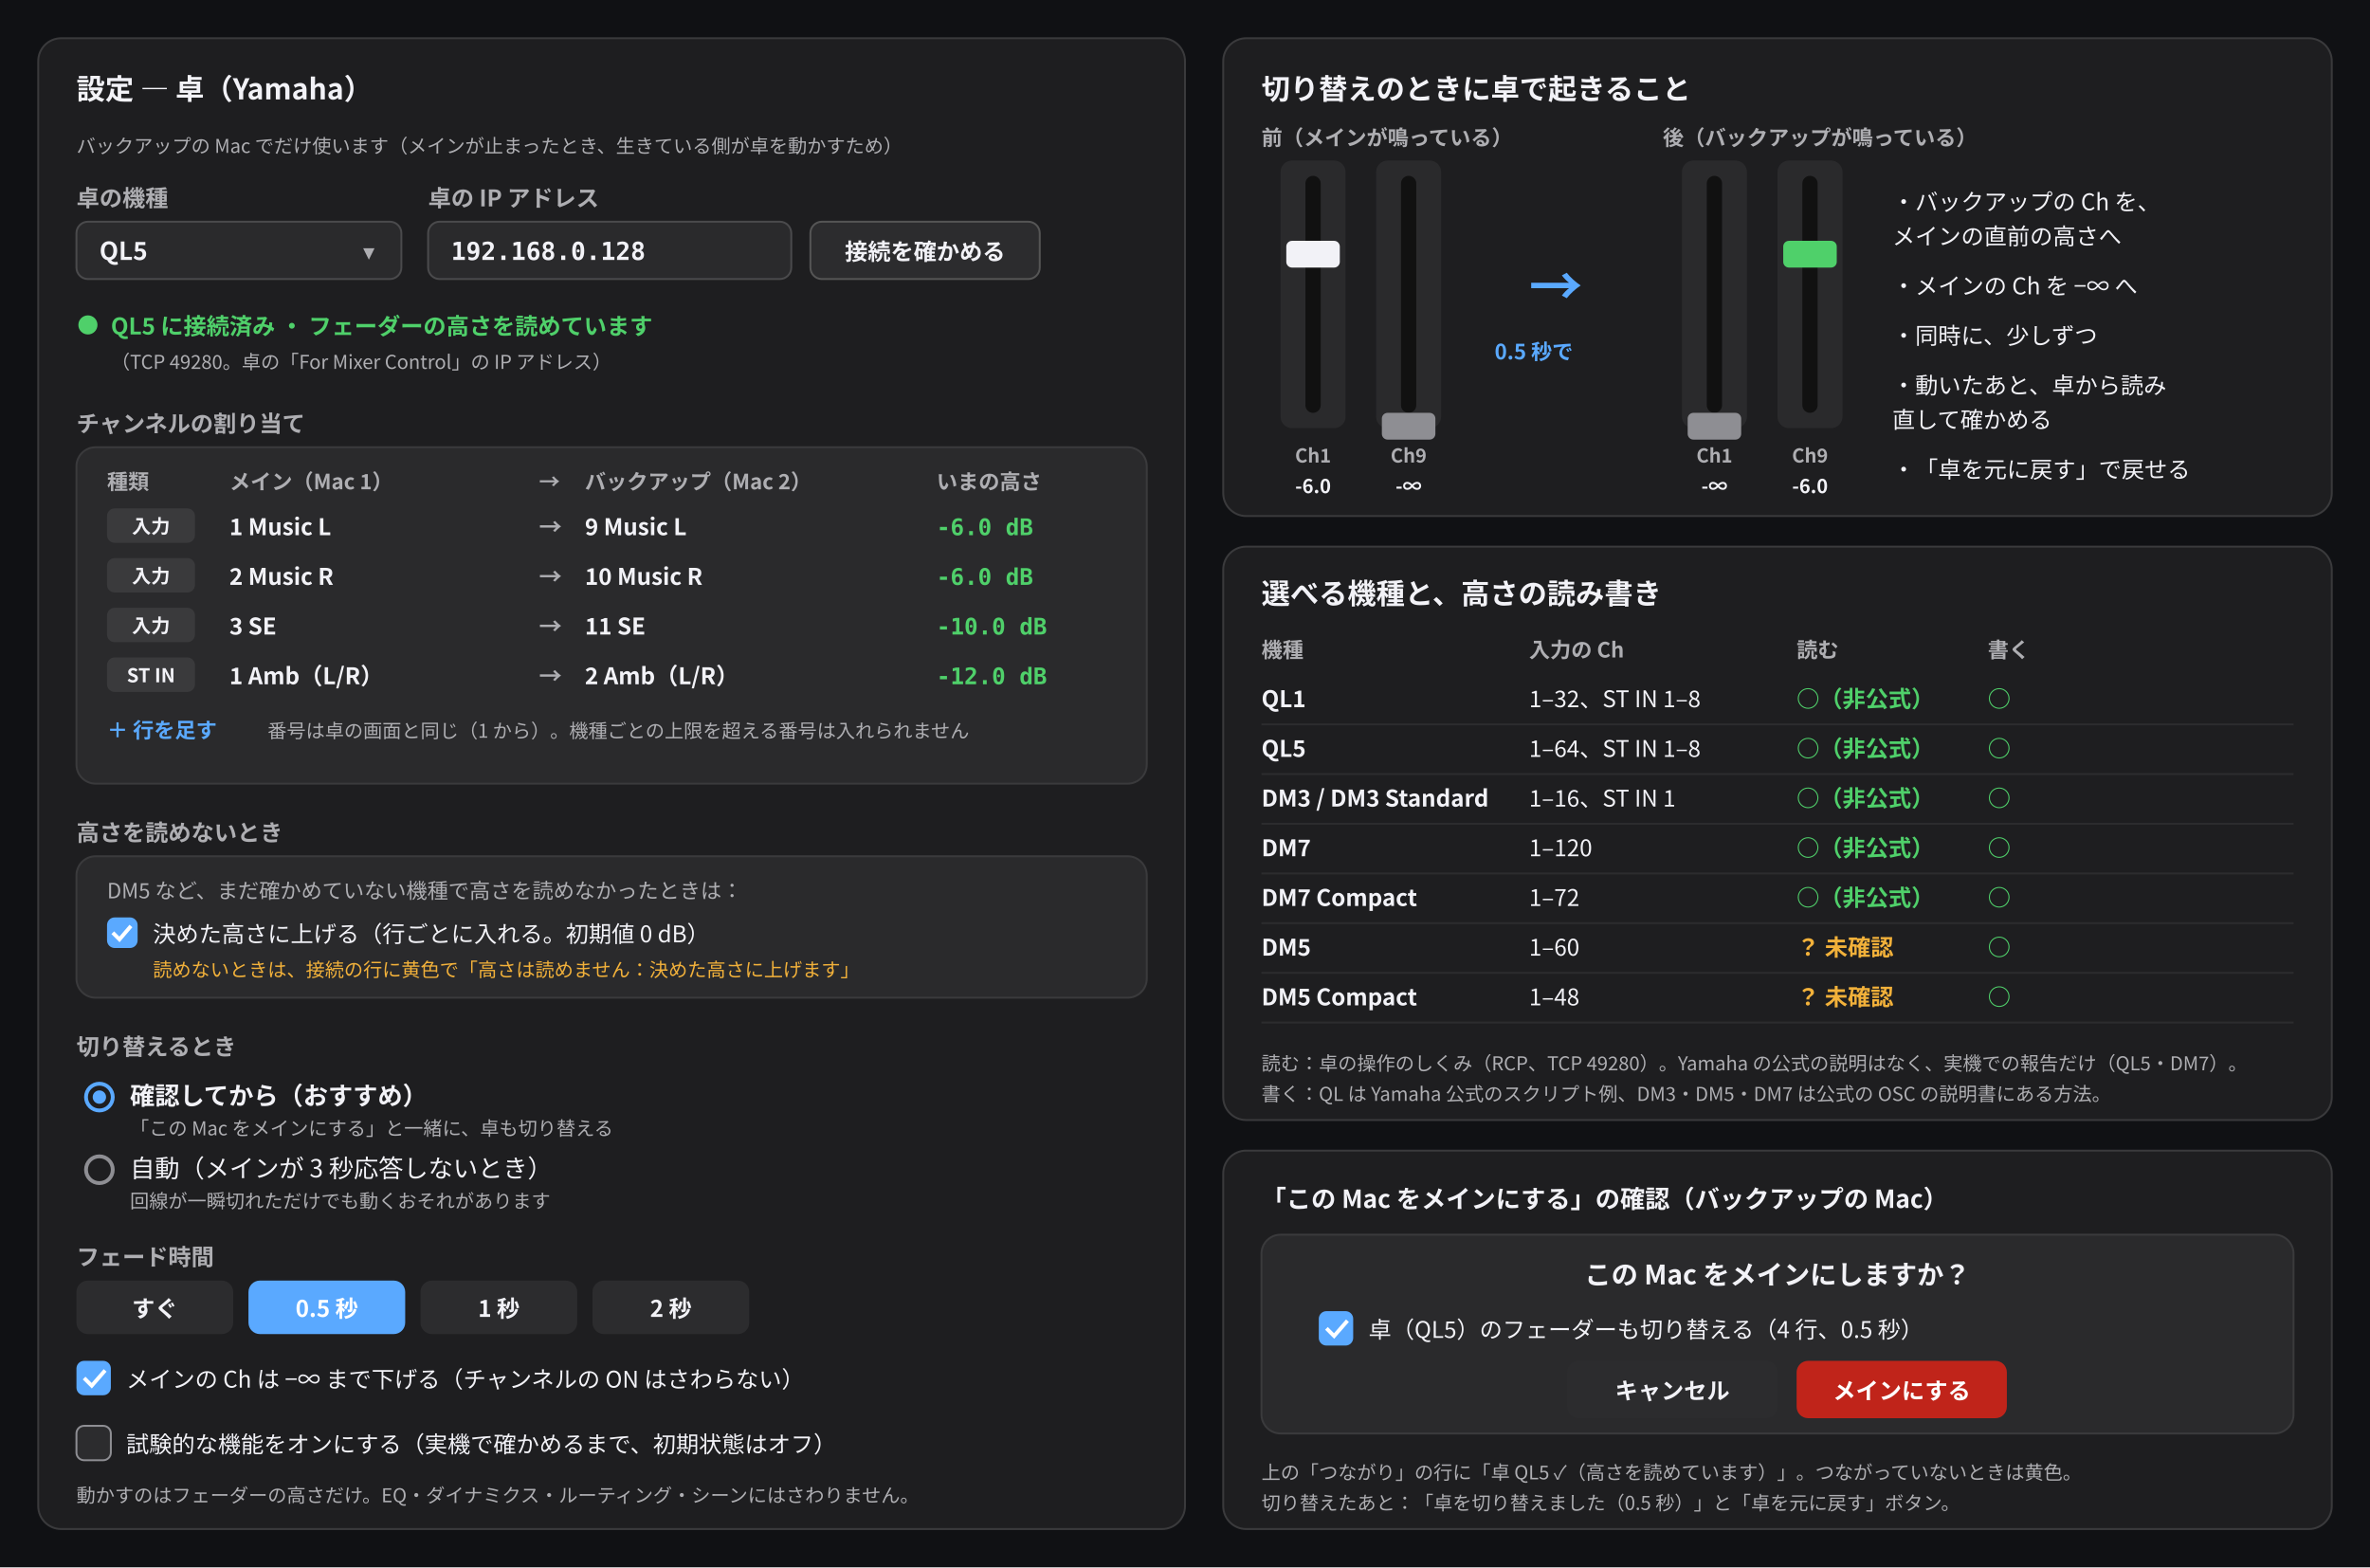
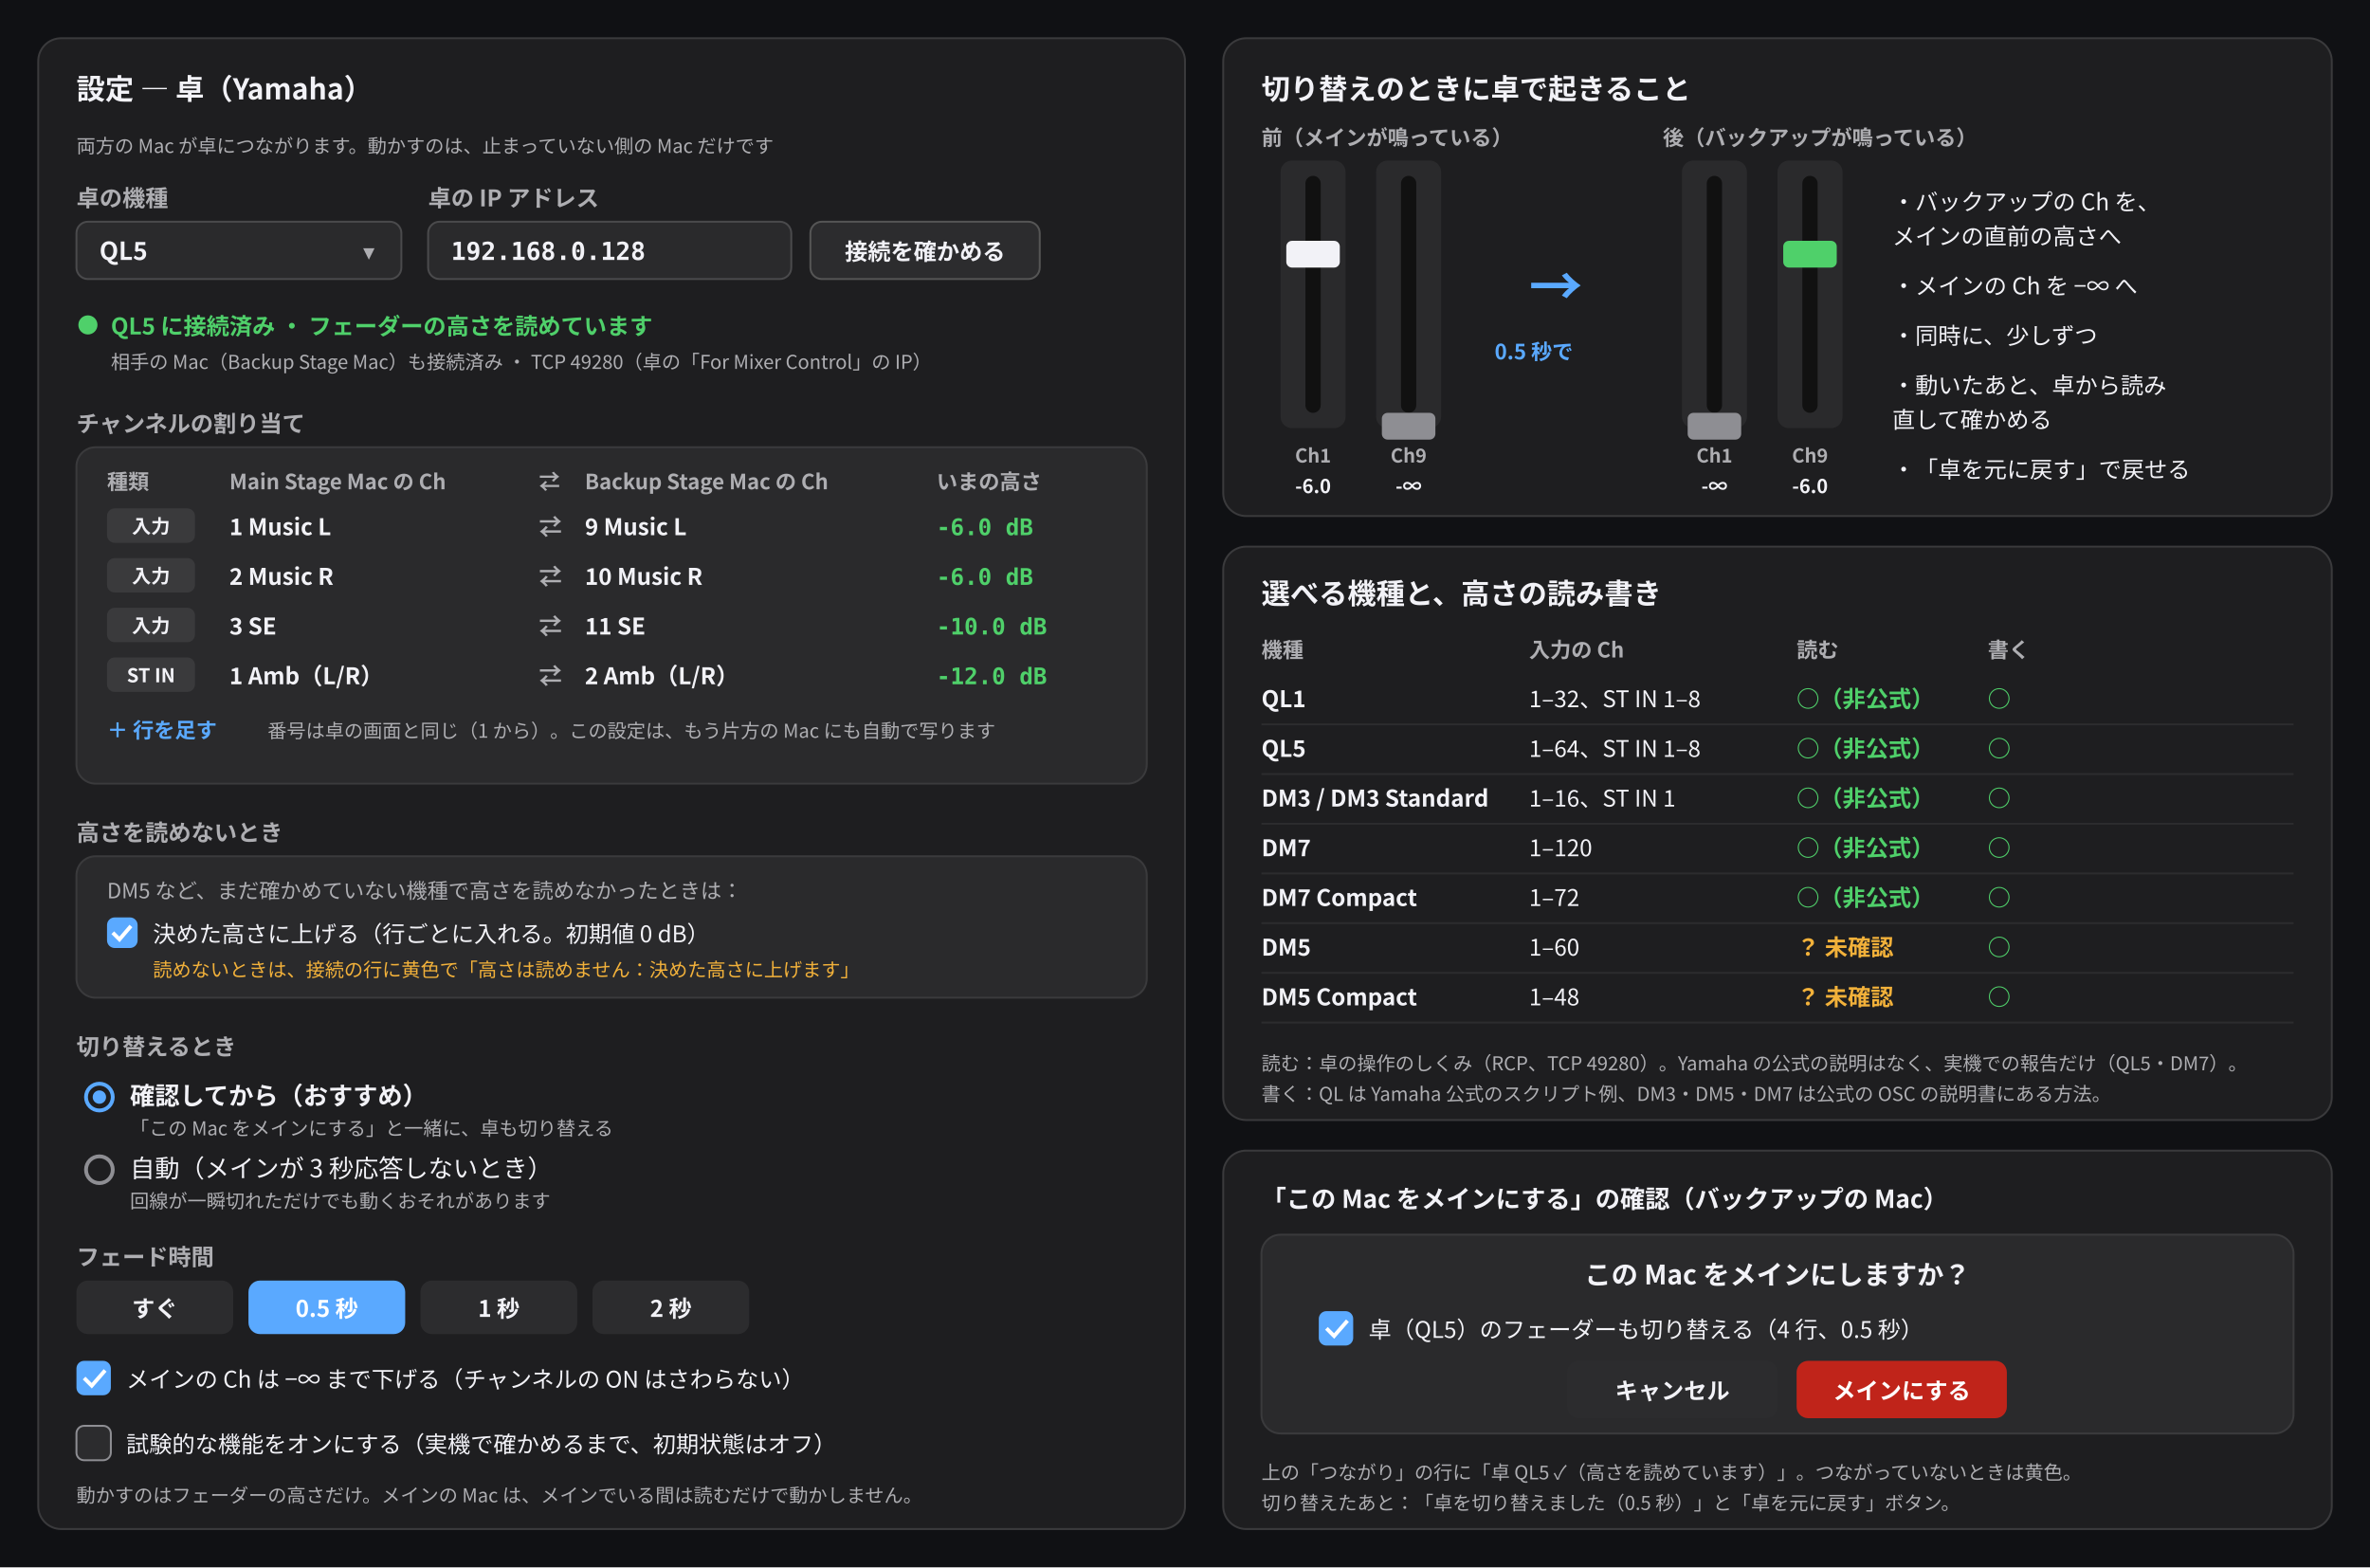
<svg xmlns="http://www.w3.org/2000/svg" width="1240" height="820" viewBox="0 0 1240 820">
  <rect x="0" y="0" width="1240" height="820" rx="0" fill="#101114" />
  <rect x="20" y="20" width="600" height="780" rx="12" fill="#1E1E20" stroke="#3A3A3C" stroke-width="1" />
  <text x="40" y="52" fill="#F2F2F7" font-family="-apple-system, 'SF Pro Text', 'Hiragino Sans', 'Noto Sans CJK JP', sans-serif" font-size="15" font-weight="800" text-anchor="start">設定 ― 卓（Yamaha）</text>
-   <text x="40" y="80" fill="#AEAEB2" font-family="-apple-system, 'SF Pro Text', 'Hiragino Sans', 'Noto Sans CJK JP', sans-serif" font-size="10" font-weight="400" text-anchor="start">バックアップの Mac でだけ使います（メインが止まったとき、生きている側が卓を動かすため）</text>
+   <text x="40" y="80" fill="#AEAEB2" font-family="-apple-system, 'SF Pro Text', 'Hiragino Sans', 'Noto Sans CJK JP', sans-serif" font-size="10" font-weight="400" text-anchor="start">両方の Mac が卓につながります。動かすのは、止まっていない側の Mac だけです</text>
  <text x="40" y="108" fill="#AEAEB2" font-family="-apple-system, 'SF Pro Text', 'Hiragino Sans', 'Noto Sans CJK JP', sans-serif" font-size="12" font-weight="700" text-anchor="start">卓の機種</text>
  <rect x="40" y="116" width="170" height="30" rx="6" fill="#2A2A2C" stroke="#4A4A4C" stroke-width="1" />
  <text x="52" y="136" fill="#F2F2F7" font-family="-apple-system, 'SF Pro Text', 'Hiragino Sans', 'Noto Sans CJK JP', sans-serif" font-size="13" font-weight="700" text-anchor="start">QL5</text>
  <text x="196" y="136" fill="#AEAEB2" font-family="-apple-system, 'SF Pro Text', 'Hiragino Sans', 'Noto Sans CJK JP', sans-serif" font-size="12" font-weight="700" text-anchor="end">▾</text>
  <text x="224" y="108" fill="#AEAEB2" font-family="-apple-system, 'SF Pro Text', 'Hiragino Sans', 'Noto Sans CJK JP', sans-serif" font-size="12" font-weight="700" text-anchor="start">卓の IP アドレス</text>
  <rect x="224" y="116" width="190" height="30" rx="6" fill="#2A2A2C" stroke="#4A4A4C" stroke-width="1" />
  <text x="236" y="136" fill="#F2F2F7" font-family="'SF Mono', Menlo, monospace" font-size="13" font-weight="600" text-anchor="start">192.168.0.128</text>
  <rect x="424" y="116" width="120" height="30" rx="6" fill="#2C2C2E" stroke="#555" stroke-width="1" />
  <text x="484" y="136" fill="#F2F2F7" font-family="-apple-system, 'SF Pro Text', 'Hiragino Sans', 'Noto Sans CJK JP', sans-serif" font-size="12" font-weight="700" text-anchor="middle">接続を確かめる</text>
  <circle cx="46" cy="170" r="5" fill="#4FD06A" />
  <text x="58" y="175" fill="#4FD06A" font-family="-apple-system, 'SF Pro Text', 'Hiragino Sans', 'Noto Sans CJK JP', sans-serif" font-size="12" font-weight="700" text-anchor="start">QL5 に接続済み ・ フェーダーの高さを読めています</text>
-   <text x="58" y="193" fill="#AEAEB2" font-family="-apple-system, 'SF Pro Text', 'Hiragino Sans', 'Noto Sans CJK JP', sans-serif" font-size="10" font-weight="400" text-anchor="start">（TCP 49280。卓の「For Mixer Control」の IP アドレス）</text>
+   <text x="58" y="193" fill="#AEAEB2" font-family="-apple-system, 'SF Pro Text', 'Hiragino Sans', 'Noto Sans CJK JP', sans-serif" font-size="10" font-weight="400" text-anchor="start">相手の Mac（Backup Stage Mac）も接続済み ・ TCP 49280（卓の「For Mixer Control」の IP）</text>
  <text x="40" y="226" fill="#AEAEB2" font-family="-apple-system, 'SF Pro Text', 'Hiragino Sans', 'Noto Sans CJK JP', sans-serif" font-size="12" font-weight="700" text-anchor="start">チャンネルの割り当て</text>
  <rect x="40" y="234" width="560" height="176" rx="10" fill="#2A2A2C" stroke="#3A3A3C" stroke-width="1" />
  <text x="56" y="256" fill="#AEAEB2" font-family="-apple-system, 'SF Pro Text', 'Hiragino Sans', 'Noto Sans CJK JP', sans-serif" font-size="11" font-weight="700" text-anchor="start">種類</text>
-   <text x="120" y="256" fill="#AEAEB2" font-family="-apple-system, 'SF Pro Text', 'Hiragino Sans', 'Noto Sans CJK JP', sans-serif" font-size="11" font-weight="700" text-anchor="start">メイン（Mac 1）</text>
-   <text x="282" y="256" fill="#AEAEB2" font-family="-apple-system, 'SF Pro Text', 'Hiragino Sans', 'Noto Sans CJK JP', sans-serif" font-size="11" font-weight="700" text-anchor="start">→</text>
-   <text x="306" y="256" fill="#AEAEB2" font-family="-apple-system, 'SF Pro Text', 'Hiragino Sans', 'Noto Sans CJK JP', sans-serif" font-size="11" font-weight="700" text-anchor="start">バックアップ（Mac 2）</text>
+   <text x="120" y="256" fill="#AEAEB2" font-family="-apple-system, 'SF Pro Text', 'Hiragino Sans', 'Noto Sans CJK JP', sans-serif" font-size="11" font-weight="700" text-anchor="start">Main Stage Mac の Ch</text>
+   <text x="282" y="256" fill="#AEAEB2" font-family="-apple-system, 'SF Pro Text', 'Hiragino Sans', 'Noto Sans CJK JP', sans-serif" font-size="11" font-weight="700" text-anchor="start">⇄</text>
+   <text x="306" y="256" fill="#AEAEB2" font-family="-apple-system, 'SF Pro Text', 'Hiragino Sans', 'Noto Sans CJK JP', sans-serif" font-size="11" font-weight="700" text-anchor="start">Backup Stage Mac の Ch</text>
  <text x="490" y="256" fill="#AEAEB2" font-family="-apple-system, 'SF Pro Text', 'Hiragino Sans', 'Noto Sans CJK JP', sans-serif" font-size="11" font-weight="700" text-anchor="start">いまの高さ</text>
  <rect x="56" y="266" width="46" height="18" rx="4" fill="#3A3A3C" />
  <text x="79" y="279" fill="#F2F2F7" font-family="-apple-system, 'SF Pro Text', 'Hiragino Sans', 'Noto Sans CJK JP', sans-serif" font-size="10" font-weight="700" text-anchor="middle">入力</text>
  <text x="120" y="280" fill="#F2F2F7" font-family="-apple-system, 'SF Pro Text', 'Hiragino Sans', 'Noto Sans CJK JP', sans-serif" font-size="12" font-weight="600" text-anchor="start">1  Music L</text>
-   <text x="282" y="280" fill="#AEAEB2" font-family="-apple-system, 'SF Pro Text', 'Hiragino Sans', 'Noto Sans CJK JP', sans-serif" font-size="12" font-weight="700" text-anchor="start">→</text>
+   <text x="282" y="280" fill="#AEAEB2" font-family="-apple-system, 'SF Pro Text', 'Hiragino Sans', 'Noto Sans CJK JP', sans-serif" font-size="12" font-weight="700" text-anchor="start">⇄</text>
  <text x="306" y="280" fill="#F2F2F7" font-family="-apple-system, 'SF Pro Text', 'Hiragino Sans', 'Noto Sans CJK JP', sans-serif" font-size="12" font-weight="600" text-anchor="start">9  Music L</text>
  <text x="490" y="280" fill="#4FD06A" font-family="'SF Mono', Menlo, monospace" font-size="12" font-weight="700" text-anchor="start">-6.0 dB</text>
  <rect x="56" y="292" width="46" height="18" rx="4" fill="#3A3A3C" />
  <text x="79" y="305" fill="#F2F2F7" font-family="-apple-system, 'SF Pro Text', 'Hiragino Sans', 'Noto Sans CJK JP', sans-serif" font-size="10" font-weight="700" text-anchor="middle">入力</text>
  <text x="120" y="306" fill="#F2F2F7" font-family="-apple-system, 'SF Pro Text', 'Hiragino Sans', 'Noto Sans CJK JP', sans-serif" font-size="12" font-weight="600" text-anchor="start">2  Music R</text>
-   <text x="282" y="306" fill="#AEAEB2" font-family="-apple-system, 'SF Pro Text', 'Hiragino Sans', 'Noto Sans CJK JP', sans-serif" font-size="12" font-weight="700" text-anchor="start">→</text>
+   <text x="282" y="306" fill="#AEAEB2" font-family="-apple-system, 'SF Pro Text', 'Hiragino Sans', 'Noto Sans CJK JP', sans-serif" font-size="12" font-weight="700" text-anchor="start">⇄</text>
  <text x="306" y="306" fill="#F2F2F7" font-family="-apple-system, 'SF Pro Text', 'Hiragino Sans', 'Noto Sans CJK JP', sans-serif" font-size="12" font-weight="600" text-anchor="start">10  Music R</text>
  <text x="490" y="306" fill="#4FD06A" font-family="'SF Mono', Menlo, monospace" font-size="12" font-weight="700" text-anchor="start">-6.0 dB</text>
  <rect x="56" y="318" width="46" height="18" rx="4" fill="#3A3A3C" />
  <text x="79" y="331" fill="#F2F2F7" font-family="-apple-system, 'SF Pro Text', 'Hiragino Sans', 'Noto Sans CJK JP', sans-serif" font-size="10" font-weight="700" text-anchor="middle">入力</text>
  <text x="120" y="332" fill="#F2F2F7" font-family="-apple-system, 'SF Pro Text', 'Hiragino Sans', 'Noto Sans CJK JP', sans-serif" font-size="12" font-weight="600" text-anchor="start">3  SE</text>
-   <text x="282" y="332" fill="#AEAEB2" font-family="-apple-system, 'SF Pro Text', 'Hiragino Sans', 'Noto Sans CJK JP', sans-serif" font-size="12" font-weight="700" text-anchor="start">→</text>
+   <text x="282" y="332" fill="#AEAEB2" font-family="-apple-system, 'SF Pro Text', 'Hiragino Sans', 'Noto Sans CJK JP', sans-serif" font-size="12" font-weight="700" text-anchor="start">⇄</text>
  <text x="306" y="332" fill="#F2F2F7" font-family="-apple-system, 'SF Pro Text', 'Hiragino Sans', 'Noto Sans CJK JP', sans-serif" font-size="12" font-weight="600" text-anchor="start">11  SE</text>
  <text x="490" y="332" fill="#4FD06A" font-family="'SF Mono', Menlo, monospace" font-size="12" font-weight="700" text-anchor="start">-10.0 dB</text>
  <rect x="56" y="344" width="46" height="18" rx="4" fill="#3A3A3C" />
  <text x="79" y="357" fill="#F2F2F7" font-family="-apple-system, 'SF Pro Text', 'Hiragino Sans', 'Noto Sans CJK JP', sans-serif" font-size="10" font-weight="700" text-anchor="middle">ST IN</text>
  <text x="120" y="358" fill="#F2F2F7" font-family="-apple-system, 'SF Pro Text', 'Hiragino Sans', 'Noto Sans CJK JP', sans-serif" font-size="12" font-weight="600" text-anchor="start">1  Amb（L/R）</text>
-   <text x="282" y="358" fill="#AEAEB2" font-family="-apple-system, 'SF Pro Text', 'Hiragino Sans', 'Noto Sans CJK JP', sans-serif" font-size="12" font-weight="700" text-anchor="start">→</text>
+   <text x="282" y="358" fill="#AEAEB2" font-family="-apple-system, 'SF Pro Text', 'Hiragino Sans', 'Noto Sans CJK JP', sans-serif" font-size="12" font-weight="700" text-anchor="start">⇄</text>
  <text x="306" y="358" fill="#F2F2F7" font-family="-apple-system, 'SF Pro Text', 'Hiragino Sans', 'Noto Sans CJK JP', sans-serif" font-size="12" font-weight="600" text-anchor="start">2  Amb（L/R）</text>
  <text x="490" y="358" fill="#4FD06A" font-family="'SF Mono', Menlo, monospace" font-size="12" font-weight="700" text-anchor="start">-12.0 dB</text>
  <text x="56" y="386" fill="#5AA9FF" font-family="-apple-system, 'SF Pro Text', 'Hiragino Sans', 'Noto Sans CJK JP', sans-serif" font-size="11" font-weight="700" text-anchor="start">＋ 行を足す</text>
-   <text x="140" y="386" fill="#AEAEB2" font-family="-apple-system, 'SF Pro Text', 'Hiragino Sans', 'Noto Sans CJK JP', sans-serif" font-size="10" font-weight="400" text-anchor="start">番号は卓の画面と同じ（1 から）。機種ごとの上限を超える番号は入れられません</text>
+   <text x="140" y="386" fill="#AEAEB2" font-family="-apple-system, 'SF Pro Text', 'Hiragino Sans', 'Noto Sans CJK JP', sans-serif" font-size="10" font-weight="400" text-anchor="start">番号は卓の画面と同じ（1 から）。この設定は、もう片方の Mac にも自動で写ります</text>
  <text x="40" y="440" fill="#AEAEB2" font-family="-apple-system, 'SF Pro Text', 'Hiragino Sans', 'Noto Sans CJK JP', sans-serif" font-size="12" font-weight="700" text-anchor="start">高さを読めないとき</text>
  <rect x="40" y="448" width="560" height="74" rx="10" fill="#2A2A2C" stroke="#3A3A3C" stroke-width="1" />
  <text x="56" y="470" fill="#AEAEB2" font-family="-apple-system, 'SF Pro Text', 'Hiragino Sans', 'Noto Sans CJK JP', sans-serif" font-size="11" font-weight="400" text-anchor="start">DM5 など、まだ確かめていない機種で高さを読めなかったときは：</text>
  <rect x="56" y="480" width="16" height="16" rx="4" fill="#5AA9FF" />
  <path d="M59 488 l3.5 3.5 l6 -7" stroke="#FFF" stroke-width="2" fill="none" />
  <text x="80" y="493" fill="#F2F2F7" font-family="-apple-system, 'SF Pro Text', 'Hiragino Sans', 'Noto Sans CJK JP', sans-serif" font-size="12" font-weight="400" text-anchor="start">決めた高さに上げる（行ごとに入れる。初期値 0 dB）</text>
  <text x="80" y="511" fill="#F2B13A" font-family="-apple-system, 'SF Pro Text', 'Hiragino Sans', 'Noto Sans CJK JP', sans-serif" font-size="10" font-weight="400" text-anchor="start">読めないときは、接続の行に黄色で「高さは読めません：決めた高さに上げます」</text>
  <text x="40" y="552" fill="#AEAEB2" font-family="-apple-system, 'SF Pro Text', 'Hiragino Sans', 'Noto Sans CJK JP', sans-serif" font-size="12" font-weight="700" text-anchor="start">切り替えるとき</text>
  <circle cx="52" cy="574" r="7" fill="none" stroke="#5AA9FF" stroke-width="2" />
  <circle cx="52" cy="574" r="3.5" fill="#5AA9FF" />
  <text x="68" y="578" fill="#F2F2F7" font-family="-apple-system, 'SF Pro Text', 'Hiragino Sans', 'Noto Sans CJK JP', sans-serif" font-size="13" font-weight="700" text-anchor="start">確認してから（おすすめ）</text>
  <text x="68" y="594" fill="#AEAEB2" font-family="-apple-system, 'SF Pro Text', 'Hiragino Sans', 'Noto Sans CJK JP', sans-serif" font-size="10" font-weight="400" text-anchor="start">「この Mac をメインにする」と一緒に、卓も切り替える</text>
  <circle cx="52" cy="612" r="7" fill="none" stroke="#8E8E93" stroke-width="2" />
  <text x="68" y="616" fill="#F2F2F7" font-family="-apple-system, 'SF Pro Text', 'Hiragino Sans', 'Noto Sans CJK JP', sans-serif" font-size="13" font-weight="400" text-anchor="start">自動（メインが 3 秒応答しないとき）</text>
  <text x="68" y="632" fill="#AEAEB2" font-family="-apple-system, 'SF Pro Text', 'Hiragino Sans', 'Noto Sans CJK JP', sans-serif" font-size="10" font-weight="400" text-anchor="start">回線が一瞬切れただけでも動くおそれがあります</text>
  <text x="40" y="662" fill="#AEAEB2" font-family="-apple-system, 'SF Pro Text', 'Hiragino Sans', 'Noto Sans CJK JP', sans-serif" font-size="12" font-weight="700" text-anchor="start">フェード時間</text>
  <rect x="40" y="670" width="82" height="28" rx="6" fill="#2C2C2E" />
  <text x="81" y="689" fill="#F2F2F7" font-family="-apple-system, 'SF Pro Text', 'Hiragino Sans', 'Noto Sans CJK JP', sans-serif" font-size="12" font-weight="700" text-anchor="middle">すぐ</text>
  <rect x="130" y="670" width="82" height="28" rx="6" fill="#5AA9FF" />
  <text x="171" y="689" fill="#FFF" font-family="-apple-system, 'SF Pro Text', 'Hiragino Sans', 'Noto Sans CJK JP', sans-serif" font-size="12" font-weight="700" text-anchor="middle">0.5 秒</text>
  <rect x="220" y="670" width="82" height="28" rx="6" fill="#2C2C2E" />
  <text x="261" y="689" fill="#F2F2F7" font-family="-apple-system, 'SF Pro Text', 'Hiragino Sans', 'Noto Sans CJK JP', sans-serif" font-size="12" font-weight="700" text-anchor="middle">1 秒</text>
  <rect x="310" y="670" width="82" height="28" rx="6" fill="#2C2C2E" />
  <text x="351" y="689" fill="#F2F2F7" font-family="-apple-system, 'SF Pro Text', 'Hiragino Sans', 'Noto Sans CJK JP', sans-serif" font-size="12" font-weight="700" text-anchor="middle">2 秒</text>
  <rect x="40" y="712" width="18" height="18" rx="4" fill="#5AA9FF" />
  <path d="M44 721 l4 4 l7 -8" stroke="#FFF" stroke-width="2" fill="none" />
  <text x="66" y="726" fill="#F2F2F7" font-family="-apple-system, 'SF Pro Text', 'Hiragino Sans', 'Noto Sans CJK JP', sans-serif" font-size="12" font-weight="400" text-anchor="start">メインの Ch は −∞ まで下げる（チャンネルの ON はさわらない）</text>
  <rect x="40" y="746" width="18" height="18" rx="4" fill="#2C2C2E" stroke="#8E8E93" stroke-width="1" />
  <text x="66" y="760" fill="#F2F2F7" font-family="-apple-system, 'SF Pro Text', 'Hiragino Sans', 'Noto Sans CJK JP', sans-serif" font-size="12" font-weight="400" text-anchor="start">試験的な機能をオンにする（実機で確かめるまで、初期状態はオフ）</text>
-   <text x="40" y="786" fill="#AEAEB2" font-family="-apple-system, 'SF Pro Text', 'Hiragino Sans', 'Noto Sans CJK JP', sans-serif" font-size="10" font-weight="400" text-anchor="start">動かすのはフェーダーの高さだけ。EQ・ダイナミクス・ルーティング・シーンにはさわりません。</text>
+   <text x="40" y="786" fill="#AEAEB2" font-family="-apple-system, 'SF Pro Text', 'Hiragino Sans', 'Noto Sans CJK JP', sans-serif" font-size="10" font-weight="400" text-anchor="start">動かすのはフェーダーの高さだけ。メインの Mac は、メインでいる間は読むだけで動かしません。</text>
  <rect x="640" y="20" width="580" height="250" rx="12" fill="#1E1E20" stroke="#3A3A3C" stroke-width="1" />
  <text x="660" y="52" fill="#F2F2F7" font-family="-apple-system, 'SF Pro Text', 'Hiragino Sans', 'Noto Sans CJK JP', sans-serif" font-size="15" font-weight="800" text-anchor="start">切り替えのときに卓で起きること</text>
  <text x="660" y="76" fill="#AEAEB2" font-family="-apple-system, 'SF Pro Text', 'Hiragino Sans', 'Noto Sans CJK JP', sans-serif" font-size="11" font-weight="700" text-anchor="start">前（メインが鳴っている）</text>
  <rect x="670" y="84" width="34" height="140" rx="6" fill="#2A2A2C" />
  <rect x="683" y="92" width="8" height="124" rx="4" fill="#111" />
  <rect x="673" y="126" width="28" height="14" rx="3" fill="#F2F2F7" />
  <text x="687" y="242" fill="#AEAEB2" font-family="-apple-system, 'SF Pro Text', 'Hiragino Sans', 'Noto Sans CJK JP', sans-serif" font-size="10" font-weight="700" text-anchor="middle">Ch1</text>
  <text x="687" y="258" fill="#F2F2F7" font-family="-apple-system, 'SF Pro Text', 'Hiragino Sans', 'Noto Sans CJK JP', sans-serif" font-size="10" font-weight="700" text-anchor="middle">-6.0</text>
  <rect x="720" y="84" width="34" height="140" rx="6" fill="#2A2A2C" />
  <rect x="733" y="92" width="8" height="124" rx="4" fill="#111" />
  <rect x="723" y="216" width="28" height="14" rx="3" fill="#8E8E93" />
  <text x="737" y="242" fill="#AEAEB2" font-family="-apple-system, 'SF Pro Text', 'Hiragino Sans', 'Noto Sans CJK JP', sans-serif" font-size="10" font-weight="700" text-anchor="middle">Ch9</text>
  <text x="737" y="258" fill="#F2F2F7" font-family="-apple-system, 'SF Pro Text', 'Hiragino Sans', 'Noto Sans CJK JP', sans-serif" font-size="10" font-weight="700" text-anchor="middle">-∞</text>
  <text x="800" y="160" fill="#5AA9FF" font-family="-apple-system, 'SF Pro Text', 'Hiragino Sans', 'Noto Sans CJK JP', sans-serif" font-size="28" font-weight="800" text-anchor="start">→</text>
  <text x="782" y="188" fill="#5AA9FF" font-family="-apple-system, 'SF Pro Text', 'Hiragino Sans', 'Noto Sans CJK JP', sans-serif" font-size="11" font-weight="700" text-anchor="start">0.5 秒で</text>
  <text x="870" y="76" fill="#AEAEB2" font-family="-apple-system, 'SF Pro Text', 'Hiragino Sans', 'Noto Sans CJK JP', sans-serif" font-size="11" font-weight="700" text-anchor="start">後（バックアップが鳴っている）</text>
  <rect x="880" y="84" width="34" height="140" rx="6" fill="#2A2A2C" />
  <rect x="893" y="92" width="8" height="124" rx="4" fill="#111" />
  <rect x="883" y="216" width="28" height="14" rx="3" fill="#8E8E93" />
  <text x="897" y="242" fill="#AEAEB2" font-family="-apple-system, 'SF Pro Text', 'Hiragino Sans', 'Noto Sans CJK JP', sans-serif" font-size="10" font-weight="700" text-anchor="middle">Ch1</text>
  <text x="897" y="258" fill="#F2F2F7" font-family="-apple-system, 'SF Pro Text', 'Hiragino Sans', 'Noto Sans CJK JP', sans-serif" font-size="10" font-weight="700" text-anchor="middle">-∞</text>
  <rect x="930" y="84" width="34" height="140" rx="6" fill="#2A2A2C" />
  <rect x="943" y="92" width="8" height="124" rx="4" fill="#111" />
  <rect x="933" y="126" width="28" height="14" rx="3" fill="#4FD06A" />
  <text x="947" y="242" fill="#AEAEB2" font-family="-apple-system, 'SF Pro Text', 'Hiragino Sans', 'Noto Sans CJK JP', sans-serif" font-size="10" font-weight="700" text-anchor="middle">Ch9</text>
  <text x="947" y="258" fill="#F2F2F7" font-family="-apple-system, 'SF Pro Text', 'Hiragino Sans', 'Noto Sans CJK JP', sans-serif" font-size="10" font-weight="700" text-anchor="middle">-6.0</text>
  <text x="990" y="110" fill="#F2F2F7" font-family="-apple-system, 'SF Pro Text', 'Hiragino Sans', 'Noto Sans CJK JP', sans-serif" font-size="12" font-weight="400" text-anchor="start">・バックアップの Ch を、</text>
  <text x="990" y="128" fill="#F2F2F7" font-family="-apple-system, 'SF Pro Text', 'Hiragino Sans', 'Noto Sans CJK JP', sans-serif" font-size="12" font-weight="400" text-anchor="start">  メインの直前の高さへ</text>
  <text x="990" y="154" fill="#F2F2F7" font-family="-apple-system, 'SF Pro Text', 'Hiragino Sans', 'Noto Sans CJK JP', sans-serif" font-size="12" font-weight="400" text-anchor="start">・メインの Ch を −∞ へ</text>
  <text x="990" y="180" fill="#F2F2F7" font-family="-apple-system, 'SF Pro Text', 'Hiragino Sans', 'Noto Sans CJK JP', sans-serif" font-size="12" font-weight="400" text-anchor="start">・同時に、少しずつ</text>
  <text x="990" y="206" fill="#F2F2F7" font-family="-apple-system, 'SF Pro Text', 'Hiragino Sans', 'Noto Sans CJK JP', sans-serif" font-size="12" font-weight="400" text-anchor="start">・動いたあと、卓から読み</text>
  <text x="990" y="224" fill="#F2F2F7" font-family="-apple-system, 'SF Pro Text', 'Hiragino Sans', 'Noto Sans CJK JP', sans-serif" font-size="12" font-weight="400" text-anchor="start">  直して確かめる</text>
  <text x="990" y="250" fill="#F2F2F7" font-family="-apple-system, 'SF Pro Text', 'Hiragino Sans', 'Noto Sans CJK JP', sans-serif" font-size="12" font-weight="400" text-anchor="start">・「卓を元に戻す」で戻せる</text>
  <rect x="640" y="286" width="580" height="300" rx="12" fill="#1E1E20" stroke="#3A3A3C" stroke-width="1" />
  <text x="660" y="316" fill="#F2F2F7" font-family="-apple-system, 'SF Pro Text', 'Hiragino Sans', 'Noto Sans CJK JP', sans-serif" font-size="15" font-weight="800" text-anchor="start">選べる機種と、高さの読み書き</text>
  <text x="660" y="344" fill="#AEAEB2" font-family="-apple-system, 'SF Pro Text', 'Hiragino Sans', 'Noto Sans CJK JP', sans-serif" font-size="11" font-weight="700" text-anchor="start">機種</text>
  <text x="800" y="344" fill="#AEAEB2" font-family="-apple-system, 'SF Pro Text', 'Hiragino Sans', 'Noto Sans CJK JP', sans-serif" font-size="11" font-weight="700" text-anchor="start">入力の Ch</text>
  <text x="940" y="344" fill="#AEAEB2" font-family="-apple-system, 'SF Pro Text', 'Hiragino Sans', 'Noto Sans CJK JP', sans-serif" font-size="11" font-weight="700" text-anchor="start">読む</text>
  <text x="1040" y="344" fill="#AEAEB2" font-family="-apple-system, 'SF Pro Text', 'Hiragino Sans', 'Noto Sans CJK JP', sans-serif" font-size="11" font-weight="700" text-anchor="start">書く</text>
  <text x="660" y="370" fill="#F2F2F7" font-family="-apple-system, 'SF Pro Text', 'Hiragino Sans', 'Noto Sans CJK JP', sans-serif" font-size="12" font-weight="700" text-anchor="start">QL1</text>
  <text x="800" y="370" fill="#F2F2F7" font-family="-apple-system, 'SF Pro Text', 'Hiragino Sans', 'Noto Sans CJK JP', sans-serif" font-size="12" font-weight="400" text-anchor="start">1–32、ST IN 1–8</text>
  <text x="940" y="370" fill="#4FD06A" font-family="-apple-system, 'SF Pro Text', 'Hiragino Sans', 'Noto Sans CJK JP', sans-serif" font-size="12" font-weight="700" text-anchor="start">○（非公式）</text>
  <text x="1040" y="370" fill="#4FD06A" font-family="-apple-system, 'SF Pro Text', 'Hiragino Sans', 'Noto Sans CJK JP', sans-serif" font-size="12" font-weight="700" text-anchor="start">○</text>
  <line x1="660" y1="379" x2="1200" y2="379" stroke="#2C2C2E" />
  <text x="660" y="396" fill="#F2F2F7" font-family="-apple-system, 'SF Pro Text', 'Hiragino Sans', 'Noto Sans CJK JP', sans-serif" font-size="12" font-weight="700" text-anchor="start">QL5</text>
  <text x="800" y="396" fill="#F2F2F7" font-family="-apple-system, 'SF Pro Text', 'Hiragino Sans', 'Noto Sans CJK JP', sans-serif" font-size="12" font-weight="400" text-anchor="start">1–64、ST IN 1–8</text>
  <text x="940" y="396" fill="#4FD06A" font-family="-apple-system, 'SF Pro Text', 'Hiragino Sans', 'Noto Sans CJK JP', sans-serif" font-size="12" font-weight="700" text-anchor="start">○（非公式）</text>
  <text x="1040" y="396" fill="#4FD06A" font-family="-apple-system, 'SF Pro Text', 'Hiragino Sans', 'Noto Sans CJK JP', sans-serif" font-size="12" font-weight="700" text-anchor="start">○</text>
  <line x1="660" y1="405" x2="1200" y2="405" stroke="#2C2C2E" />
  <text x="660" y="422" fill="#F2F2F7" font-family="-apple-system, 'SF Pro Text', 'Hiragino Sans', 'Noto Sans CJK JP', sans-serif" font-size="12" font-weight="700" text-anchor="start">DM3 / DM3 Standard</text>
  <text x="800" y="422" fill="#F2F2F7" font-family="-apple-system, 'SF Pro Text', 'Hiragino Sans', 'Noto Sans CJK JP', sans-serif" font-size="12" font-weight="400" text-anchor="start">1–16、ST IN 1</text>
  <text x="940" y="422" fill="#4FD06A" font-family="-apple-system, 'SF Pro Text', 'Hiragino Sans', 'Noto Sans CJK JP', sans-serif" font-size="12" font-weight="700" text-anchor="start">○（非公式）</text>
  <text x="1040" y="422" fill="#4FD06A" font-family="-apple-system, 'SF Pro Text', 'Hiragino Sans', 'Noto Sans CJK JP', sans-serif" font-size="12" font-weight="700" text-anchor="start">○</text>
  <line x1="660" y1="431" x2="1200" y2="431" stroke="#2C2C2E" />
  <text x="660" y="448" fill="#F2F2F7" font-family="-apple-system, 'SF Pro Text', 'Hiragino Sans', 'Noto Sans CJK JP', sans-serif" font-size="12" font-weight="700" text-anchor="start">DM7</text>
  <text x="800" y="448" fill="#F2F2F7" font-family="-apple-system, 'SF Pro Text', 'Hiragino Sans', 'Noto Sans CJK JP', sans-serif" font-size="12" font-weight="400" text-anchor="start">1–120</text>
  <text x="940" y="448" fill="#4FD06A" font-family="-apple-system, 'SF Pro Text', 'Hiragino Sans', 'Noto Sans CJK JP', sans-serif" font-size="12" font-weight="700" text-anchor="start">○（非公式）</text>
  <text x="1040" y="448" fill="#4FD06A" font-family="-apple-system, 'SF Pro Text', 'Hiragino Sans', 'Noto Sans CJK JP', sans-serif" font-size="12" font-weight="700" text-anchor="start">○</text>
  <line x1="660" y1="457" x2="1200" y2="457" stroke="#2C2C2E" />
  <text x="660" y="474" fill="#F2F2F7" font-family="-apple-system, 'SF Pro Text', 'Hiragino Sans', 'Noto Sans CJK JP', sans-serif" font-size="12" font-weight="700" text-anchor="start">DM7 Compact</text>
  <text x="800" y="474" fill="#F2F2F7" font-family="-apple-system, 'SF Pro Text', 'Hiragino Sans', 'Noto Sans CJK JP', sans-serif" font-size="12" font-weight="400" text-anchor="start">1–72</text>
  <text x="940" y="474" fill="#4FD06A" font-family="-apple-system, 'SF Pro Text', 'Hiragino Sans', 'Noto Sans CJK JP', sans-serif" font-size="12" font-weight="700" text-anchor="start">○（非公式）</text>
  <text x="1040" y="474" fill="#4FD06A" font-family="-apple-system, 'SF Pro Text', 'Hiragino Sans', 'Noto Sans CJK JP', sans-serif" font-size="12" font-weight="700" text-anchor="start">○</text>
  <line x1="660" y1="483" x2="1200" y2="483" stroke="#2C2C2E" />
  <text x="660" y="500" fill="#F2F2F7" font-family="-apple-system, 'SF Pro Text', 'Hiragino Sans', 'Noto Sans CJK JP', sans-serif" font-size="12" font-weight="700" text-anchor="start">DM5</text>
  <text x="800" y="500" fill="#F2F2F7" font-family="-apple-system, 'SF Pro Text', 'Hiragino Sans', 'Noto Sans CJK JP', sans-serif" font-size="12" font-weight="400" text-anchor="start">1–60</text>
  <text x="940" y="500" fill="#F2B13A" font-family="-apple-system, 'SF Pro Text', 'Hiragino Sans', 'Noto Sans CJK JP', sans-serif" font-size="12" font-weight="700" text-anchor="start">？ 未確認</text>
  <text x="1040" y="500" fill="#4FD06A" font-family="-apple-system, 'SF Pro Text', 'Hiragino Sans', 'Noto Sans CJK JP', sans-serif" font-size="12" font-weight="700" text-anchor="start">○</text>
  <line x1="660" y1="509" x2="1200" y2="509" stroke="#2C2C2E" />
  <text x="660" y="526" fill="#F2F2F7" font-family="-apple-system, 'SF Pro Text', 'Hiragino Sans', 'Noto Sans CJK JP', sans-serif" font-size="12" font-weight="700" text-anchor="start">DM5 Compact</text>
  <text x="800" y="526" fill="#F2F2F7" font-family="-apple-system, 'SF Pro Text', 'Hiragino Sans', 'Noto Sans CJK JP', sans-serif" font-size="12" font-weight="400" text-anchor="start">1–48</text>
  <text x="940" y="526" fill="#F2B13A" font-family="-apple-system, 'SF Pro Text', 'Hiragino Sans', 'Noto Sans CJK JP', sans-serif" font-size="12" font-weight="700" text-anchor="start">？ 未確認</text>
  <text x="1040" y="526" fill="#4FD06A" font-family="-apple-system, 'SF Pro Text', 'Hiragino Sans', 'Noto Sans CJK JP', sans-serif" font-size="12" font-weight="700" text-anchor="start">○</text>
  <line x1="660" y1="535" x2="1200" y2="535" stroke="#2C2C2E" />
  <text x="660" y="560" fill="#AEAEB2" font-family="-apple-system, 'SF Pro Text', 'Hiragino Sans', 'Noto Sans CJK JP', sans-serif" font-size="10" font-weight="400" text-anchor="start">読む：卓の操作のしくみ（RCP、TCP 49280）。Yamaha の公式の説明はなく、実機での報告だけ（QL5・DM7）。</text>
  <text x="660" y="576" fill="#AEAEB2" font-family="-apple-system, 'SF Pro Text', 'Hiragino Sans', 'Noto Sans CJK JP', sans-serif" font-size="10" font-weight="400" text-anchor="start">書く：QL は Yamaha 公式のスクリプト例、DM3・DM5・DM7 は公式の OSC の説明書にある方法。</text>
  <rect x="640" y="602" width="580" height="198" rx="12" fill="#1E1E20" stroke="#3A3A3C" stroke-width="1" />
  <text x="660" y="632" fill="#F2F2F7" font-family="-apple-system, 'SF Pro Text', 'Hiragino Sans', 'Noto Sans CJK JP', sans-serif" font-size="13" font-weight="800" text-anchor="start">「この Mac をメインにする」の確認（バックアップの Mac）</text>
  <rect x="660" y="646" width="540" height="104" rx="10" fill="#2A2A2C" stroke="#3A3A3C" stroke-width="1" />
  <text x="930" y="672" fill="#F2F2F7" font-family="-apple-system, 'SF Pro Text', 'Hiragino Sans', 'Noto Sans CJK JP', sans-serif" font-size="14" font-weight="800" text-anchor="middle">この Mac をメインにしますか？</text>
  <rect x="690" y="686" width="18" height="18" rx="4" fill="#5AA9FF" />
  <path d="M694 695 l4 4 l7 -8" stroke="#FFF" stroke-width="2" fill="none" />
  <text x="716" y="700" fill="#F2F2F7" font-family="-apple-system, 'SF Pro Text', 'Hiragino Sans', 'Noto Sans CJK JP', sans-serif" font-size="12" font-weight="400" text-anchor="start">卓（QL5）のフェーダーも切り替える（4 行、0.5 秒）</text>
  <rect x="820" y="712" width="110" height="30" rx="6" fill="#2C2C2E" />
  <text x="875" y="732" fill="#F2F2F7" font-family="-apple-system, 'SF Pro Text', 'Hiragino Sans', 'Noto Sans CJK JP', sans-serif" font-size="12" font-weight="700" text-anchor="middle">キャンセル</text>
  <rect x="940" y="712" width="110" height="30" rx="6" fill="#C0241A" />
  <text x="995" y="732" fill="#FFF" font-family="-apple-system, 'SF Pro Text', 'Hiragino Sans', 'Noto Sans CJK JP', sans-serif" font-size="12" font-weight="800" text-anchor="middle">メインにする</text>
  <text x="660" y="774" fill="#AEAEB2" font-family="-apple-system, 'SF Pro Text', 'Hiragino Sans', 'Noto Sans CJK JP', sans-serif" font-size="10" font-weight="400" text-anchor="start">上の「つながり」の行に「卓 QL5 ✓（高さを読めています）」。つながっていないときは黄色。</text>
  <text x="660" y="790" fill="#AEAEB2" font-family="-apple-system, 'SF Pro Text', 'Hiragino Sans', 'Noto Sans CJK JP', sans-serif" font-size="10" font-weight="400" text-anchor="start">切り替えたあと：「卓を切り替えました（0.5 秒）」と「卓を元に戻す」ボタン。</text>
</svg>
